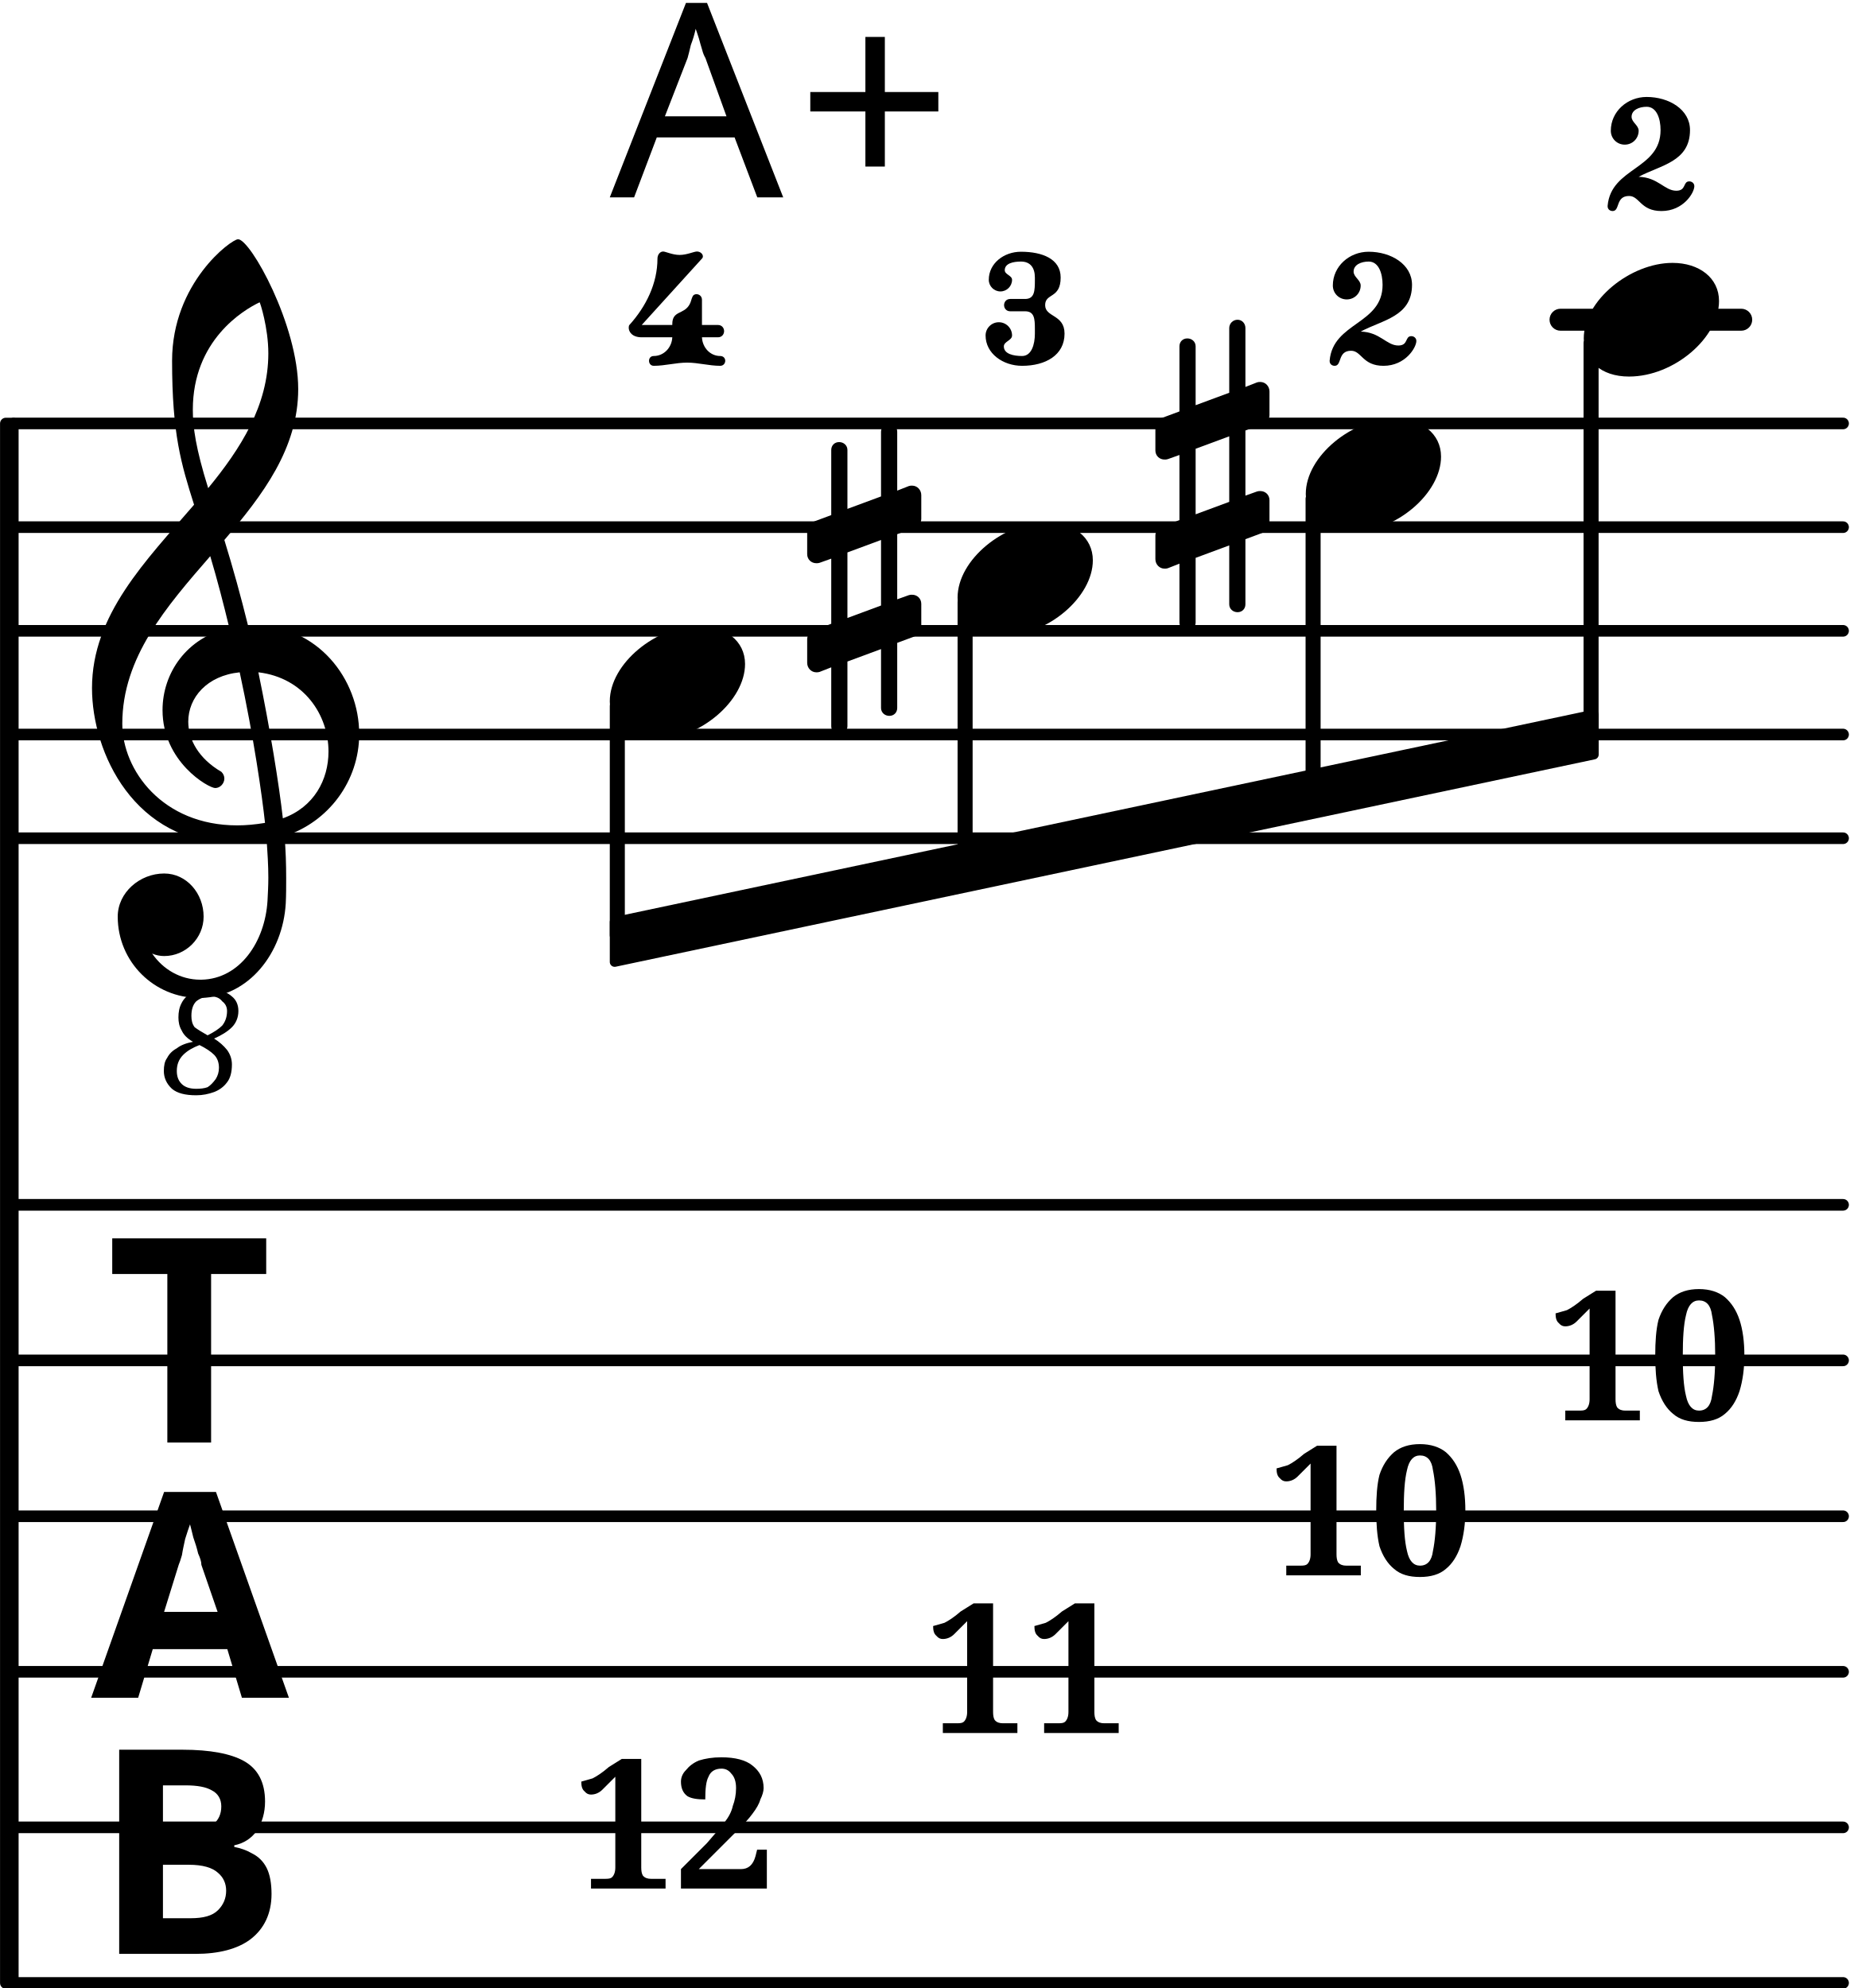
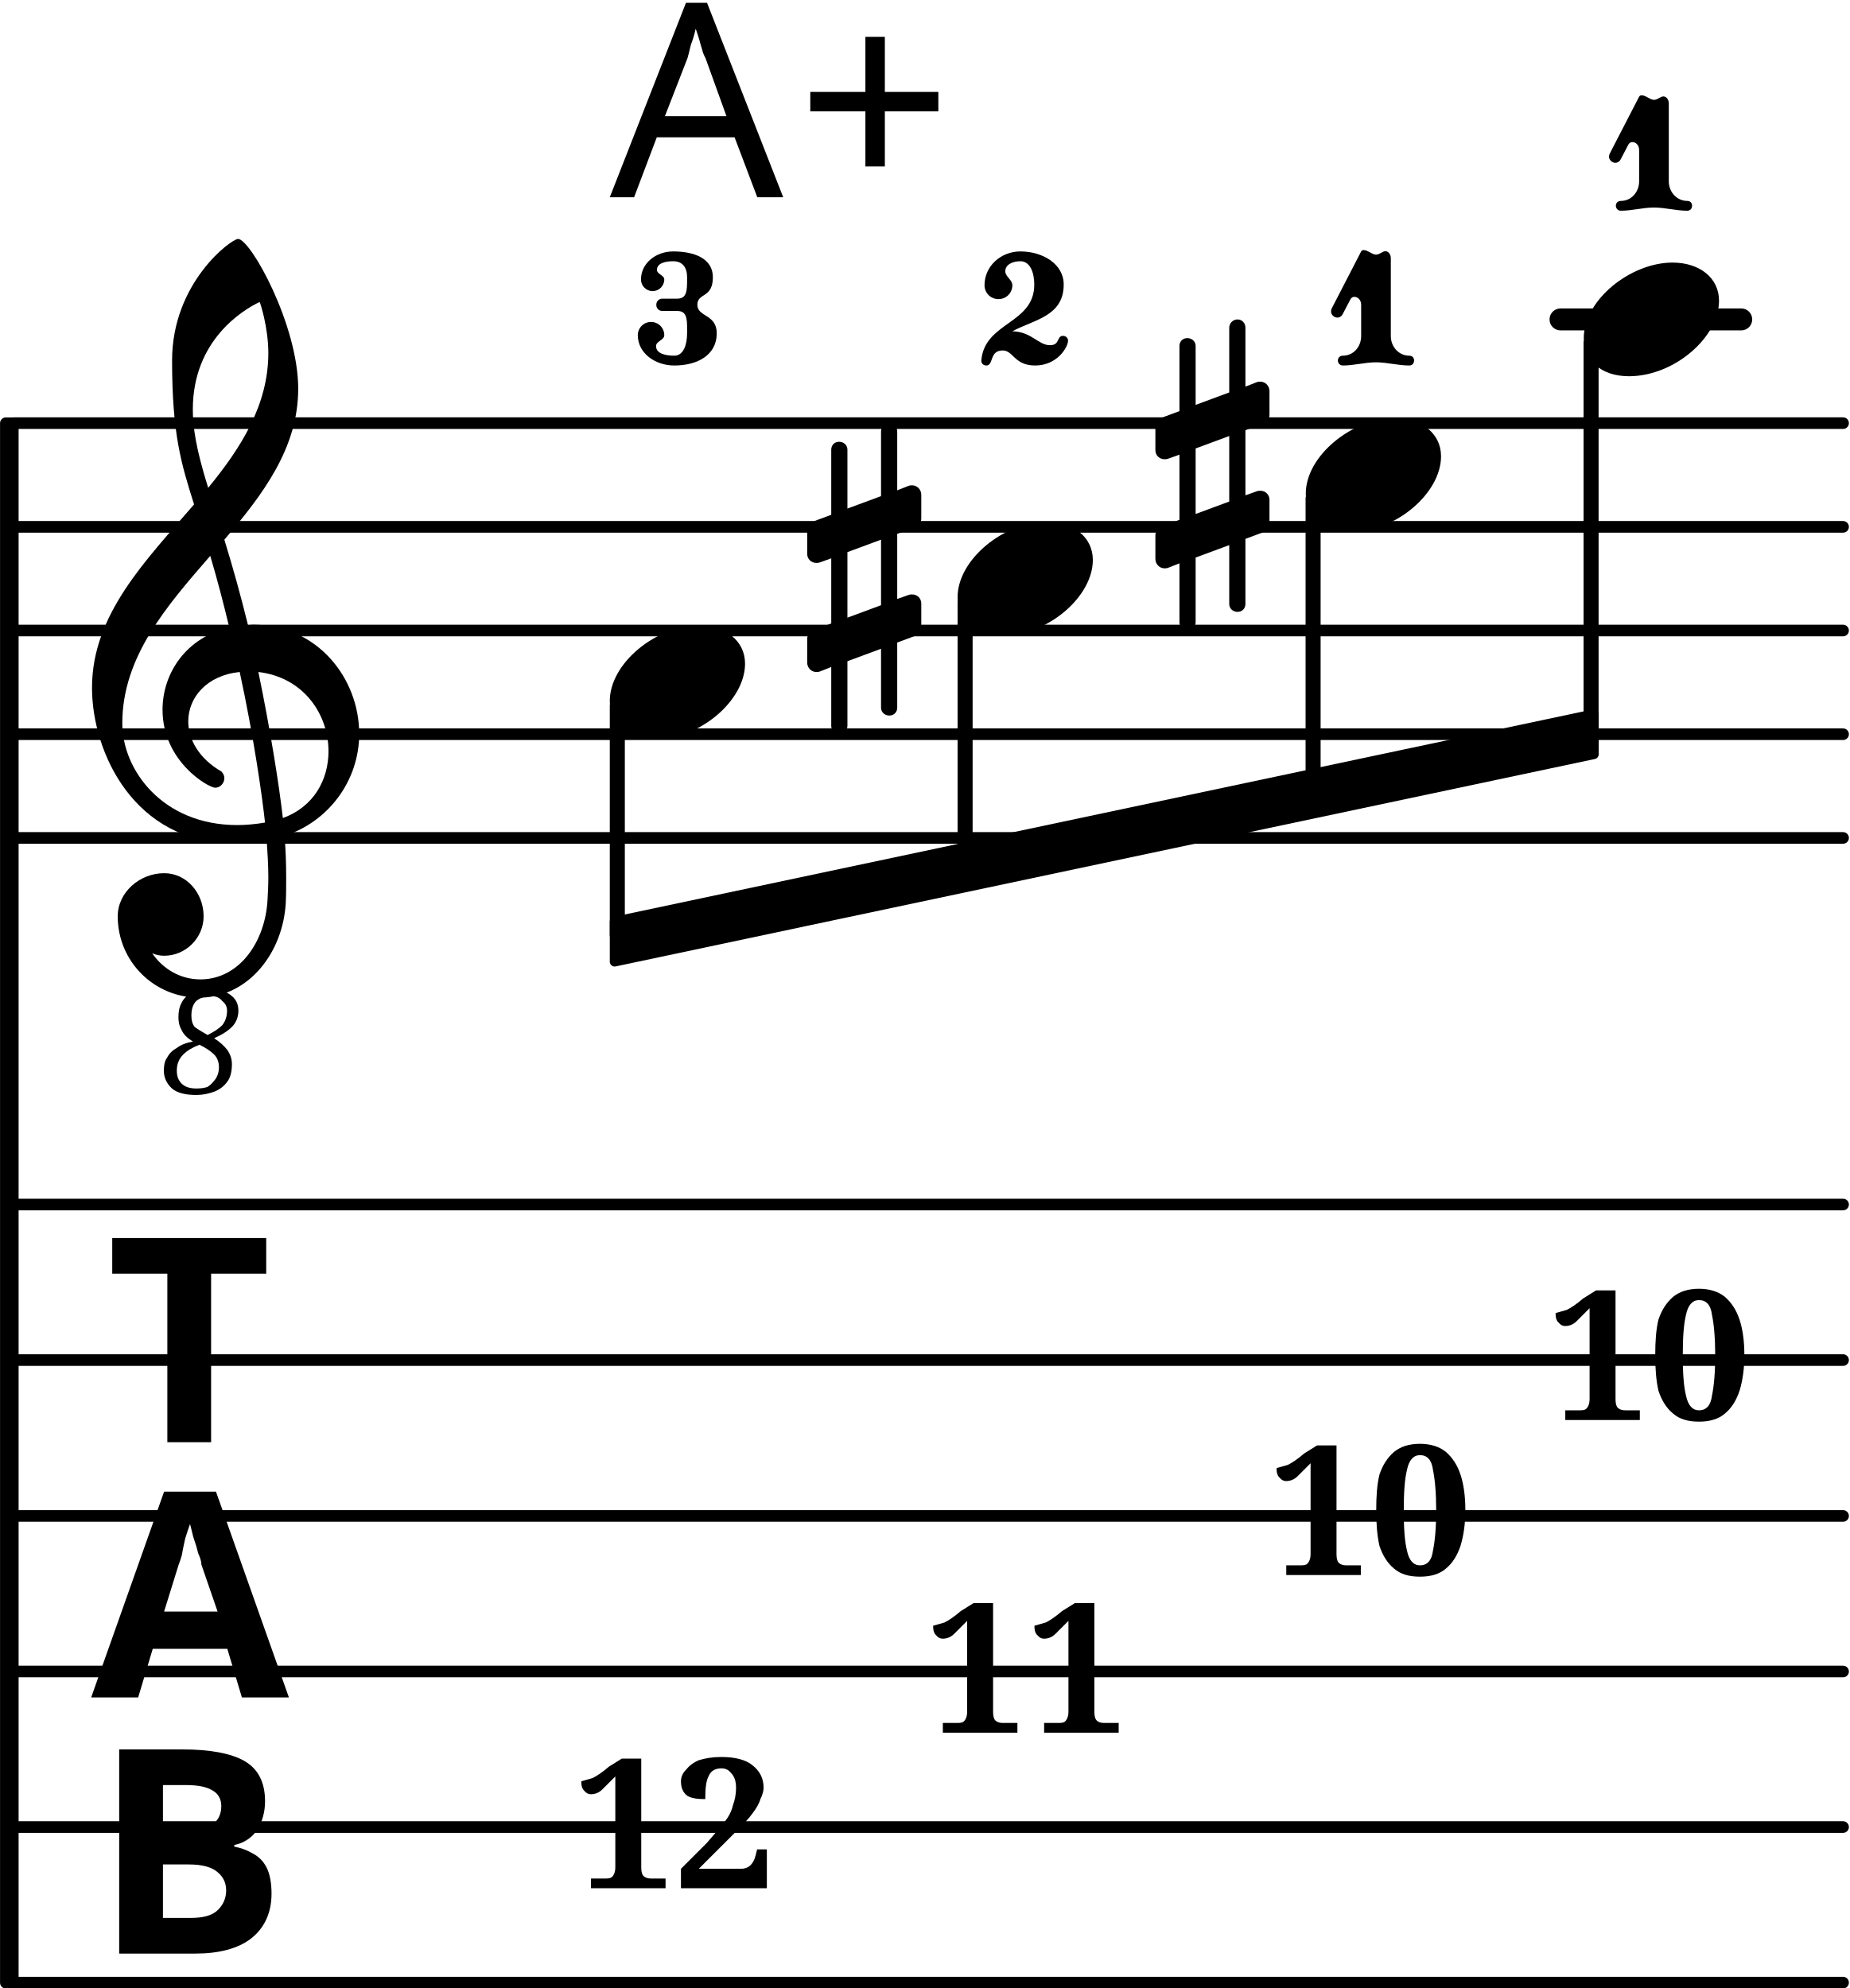
- <svg xmlns="http://www.w3.org/2000/svg" preserveAspectRatio="xMidYMid meet" viewBox="-0.079 -4.181 17.83 19.17">
+ <svg xmlns="http://www.w3.org/2000/svg" preserveAspectRatio="xMidYMid meet" viewBox="-0.079 -4.178 17.83 19.17">
  <g transform="translate(0, -1.098)">
    <rect x="14.86" y="-0.106" width="1.954" height="0.212" ry="0.106" fill="currentColor" />
  </g>
  <g transform="translate(0, 3.902)">
    <line stroke-linejoin="round" stroke-linecap="round" stroke-width="0.112" stroke="currentColor" x1="0.056" y1="0" x2="17.69" y2="0" />
  </g>
  <g transform="translate(0, 2.902)">
    <line stroke-linejoin="round" stroke-linecap="round" stroke-width="0.112" stroke="currentColor" x1="0.056" y1="0" x2="17.69" y2="0" />
  </g>
  <g transform="translate(0, 1.902)">
    <line stroke-linejoin="round" stroke-linecap="round" stroke-width="0.112" stroke="currentColor" x1="0.056" y1="0" x2="17.69" y2="0" />
  </g>
  <g transform="translate(0, 0.9023)">
    <line stroke-linejoin="round" stroke-linecap="round" stroke-width="0.112" stroke="currentColor" x1="0.056" y1="0" x2="17.69" y2="0" />
  </g>
  <g transform="translate(0, -0.0977)">
    <line stroke-linejoin="round" stroke-linecap="round" stroke-width="0.112" stroke="currentColor" x1="0.056" y1="0" x2="17.69" y2="0" />
  </g>
  <g transform="translate(0, 14.94)">
    <line stroke-linejoin="round" stroke-linecap="round" stroke-width="0.112" stroke="currentColor" x1="0.056" y1="0" x2="17.69" y2="0" />
  </g>
  <g transform="translate(0, 13.44)">
    <line stroke-linejoin="round" stroke-linecap="round" stroke-width="0.112" stroke="currentColor" x1="0.056" y1="0" x2="17.69" y2="0" />
  </g>
  <g transform="translate(0, 11.94)">
    <line stroke-linejoin="round" stroke-linecap="round" stroke-width="0.112" stroke="currentColor" x1="0.056" y1="0" x2="17.69" y2="0" />
  </g>
  <g transform="translate(0, 10.44)">
    <line stroke-linejoin="round" stroke-linecap="round" stroke-width="0.112" stroke="currentColor" x1="0.056" y1="0" x2="17.69" y2="0" />
  </g>
  <g transform="translate(0, 8.937)">
    <line stroke-linejoin="round" stroke-linecap="round" stroke-width="0.112" stroke="currentColor" x1="0.056" y1="0" x2="17.69" y2="0" />
  </g>
  <g transform="translate(0, 7.437)">
    <line stroke-linejoin="round" stroke-linecap="round" stroke-width="0.112" stroke="currentColor" x1="0.056" y1="0" x2="17.69" y2="0" />
  </g>
  <g transform="translate(5.8, 4.902)">
    <polygon stroke-linejoin="round" stroke-linecap="round" stroke-width="0.094" fill="currentColor" stroke="currentColor" points="9.487 -2.193 9.487 -1.807 0.047 0.193 0.047 -0.193" />
  </g>
-   <g transform="translate(5.8, -2.278)">
+   <g transform="translate(5.8, -2.276)">
    <text font-family="sans" font-size="2.616" text-anchor="start" fill="currentColor">
      <tspan>A</tspan>
    </text>
  </g>
-   <g transform="translate(7.608, -2.278)">
+   <g transform="translate(7.608, -2.276)">
    <text font-family="sans" font-size="2.616" text-anchor="start" fill="currentColor">
      <tspan>+</tspan>
    </text>
  </g>
  <g transform="translate(5.8, 2.402)">
    <path transform="scale(0.004, -0.004)" d="M0 -45c0 92 113 182 214 182c64 0 112 -36 112 -92c0 -88 -108 -182 -217 -182c-68 0 -109 39 -109 92z" fill="currentColor" />
  </g>
-   <g transform="translate(5.989, -0.6535)">
-     <path transform="scale(0.0022, -0.0022)" d="M148 501c10 0 41 -15 72 -15c32 0 63 15 76 15c15 0 26 -11 26 -21c0 -4 -1 -7 -4 -10l-264 -291h134v4c0 60 50 41 75 85c7 11 8 24 14 36c3 7 10 10 17 10c11 0 24 -8 24 -25v-110h70c18 0 27 -14 27 -27s-9 -27 -27 -27h-70c2 -45 36 -82 80 -82c14 0 22 -10 22 -21 s-8 -22 -22 -22c-49 0 -96 14 -145 14s-97 -14 -146 -14c-14 0 -21 11 -21 22s7 21 21 21c44 0 79 37 81 82h-134c-43 0 -57 25 -57 42c0 5 1 10 3 12c73 81 123 182 123 291c0 17 11 31 25 31z" fill="currentColor" />
+   <g transform="translate(6.07, -0.6535)">
+     <path transform="scale(0.0022, -0.0022)" d="M261 266c0 -54 85 -40 85 -125c0 -94 -83 -141 -186 -141c-84 0 -160 54 -160 133c0 32 26 58 58 58s58 -26 58 -58c0 -22 -36 -26 -36 -48c0 -33 42 -42 80 -42c41 0 56 50 56 98v21c0 44 -2 77 -43 77h-65c-18 0 -27 14 -27 27s9 27 27 27h65c42 0 43 36 43 83v11 c0 43 -20 70 -61 70c-34 0 -71 -8 -71 -38c0 -19 32 -23 32 -42c0 -28 -23 -51 -51 -51s-51 23 -51 51c0 72 66 123 141 123c93 0 174 -31 174 -113c0 -94 -68 -67 -68 -121z" fill="currentColor" />
  </g>
  <g transform="translate(0.8, 2.902)">
    <path transform="scale(0.004, -0.004)" d="M265 -635h-5c-108 0 -196 87 -196 196c0 58 53 104 112 104c54 0 95 -48 95 -104c0 -52 -43 -95 -95 -95c-10 0 -20 2 -29 6c26 -38 68 -63 116 -63h3zM403 150c28 -135 50 -272 59 -352c75 27 110 93 110 161c0 88 -59 178 -169 191zM75 26c0 -112 97 -245 277 -245 c21 0 43 2 67 6c-7 65 -27 206 -61 363c-79 -8 -124 -61 -124 -119c0 -43 25 -89 80 -121c5 -5 7 -11 7 -16c0 -12 -10 -23 -22 -23c-16 0 -127 63 -127 188c0 89 58 175 161 198c-14 58 -29 116 -46 173c-106 -122 -212 -244 -212 -404zM354 1194c30 0 145 -207 145 -361 c0 -143 -85 -255 -178 -364c21 -68 40 -137 57 -206c4 0 8 1 12 1c156 0 256 -130 256 -263c0 -113 -74 -212 -180 -246c3 -34 4 -68 4 -102c0 -20 0 -40 -1 -60c-7 -120 -89 -225 -204 -228l1 44c93 2 153 92 159 190c1 19 2 37 2 56c0 30 -2 60 -4 90 c-28 -5 -54 -8 -79 -8c-240 0 -342 219 -342 375c0 177 130 307 246 442c-31 98 -53 170 -53 347c0 188 143 293 159 293zM427 919c0 62 -20 123 -21 123c-40 -19 -161 -92 -161 -259c0 -42 7 -93 37 -189c78 95 145 199 145 325z" fill="currentColor" />
  </g>
  <g transform="translate(1.485, 6.365)">
    <text font-family="serif" font-style="italic" font-size="1.386" text-anchor="start" fill="currentColor">
      <tspan>8</tspan>
    </text>
  </g>
  <g transform="translate(5.447, 14.03)">
    <text font-family="serif" font-weight="bold" font-size="1.746" text-anchor="start" fill="currentColor">
      <tspan>12</tspan>
    </text>
  </g>
  <g transform="translate(0.9406, 9.729)">
    <text font-family="sans" font-weight="bold" font-size="2.772" text-anchor="start" fill="currentColor">
      <tspan>T</tspan>
    </text>
  </g>
  <g transform="translate(0.8, 12.19)">
    <text font-family="sans" font-weight="bold" font-size="2.772" text-anchor="start" fill="currentColor">
      <tspan>A</tspan>
    </text>
  </g>
  <g transform="translate(0.8201, 14.66)">
    <text font-family="sans" font-weight="bold" font-size="2.772" text-anchor="start" fill="currentColor">
      <tspan>B</tspan>
    </text>
  </g>
  <g transform="translate(5.872, 1.902)">
    <rect x="-0.072" y="0.679" width="0.145" height="2.305" ry="0.047" fill="currentColor" />
  </g>
  <g transform="translate(9.153, 1.402)">
    <path transform="scale(0.004, -0.004)" d="M0 -45c0 92 113 182 214 182c64 0 112 -36 112 -92c0 -88 -108 -182 -217 -182c-68 0 -109 39 -109 92z" fill="currentColor" />
  </g>
-   <g transform="translate(9.423, -0.6535)">
-     <path transform="scale(0.0022, -0.0022)" d="M261 266c0 -54 85 -40 85 -125c0 -94 -83 -141 -186 -141c-84 0 -160 54 -160 133c0 32 26 58 58 58s58 -26 58 -58c0 -22 -36 -26 -36 -48c0 -33 42 -42 80 -42c41 0 56 50 56 98v21c0 44 -2 77 -43 77h-65c-18 0 -27 14 -27 27s9 27 27 27h65c42 0 43 36 43 83v11 c0 43 -20 70 -61 70c-34 0 -71 -8 -71 -38c0 -19 32 -23 32 -42c0 -28 -23 -51 -51 -51s-51 23 -51 51c0 72 66 123 141 123c93 0 174 -31 174 -113c0 -94 -68 -67 -68 -121z" fill="currentColor" />
+   <g transform="translate(9.382, -0.6535)">
+     <path transform="scale(0.0022, -0.0022)" d="M94 66c-60 0 -39 -66 -72 -66c-11 0 -22 7 -22 21v2c15 169 232 158 232 332c0 50 -17 102 -61 102c-33 0 -66 -14 -66 -44c0 -24 31 -37 31 -61c0 -34 -27 -61 -61 -61s-61 27 -61 61c0 84 72 148 157 148c98 0 190 -55 190 -145c0 -140 -131 -154 -225 -205 c85 -2 113 -61 165 -61c45 0 28 41 57 41c11 0 22 -8 22 -21c0 -29 -48 -109 -144 -109c-92 0 -96 66 -142 66z" fill="currentColor" />
  </g>
  <g transform="translate(8.839, 12.53)">
    <text font-family="serif" font-weight="bold" font-size="1.746" text-anchor="start" fill="currentColor">
      <tspan>11</tspan>
    </text>
  </g>
  <g transform="translate(9.225, 1.902)">
    <rect x="-0.072" y="-0.321" width="0.145" height="2.602" ry="0.047" fill="currentColor" />
  </g>
  <g transform="translate(7.703, 1.402)">
    <path transform="scale(0.004, -0.004)" d="M0 117c0 9 6 18 15 21l43 16v157c0 11 8 19 19 19s20 -8 20 -19v-142l81 30v156c0 11 9 20 20 20s19 -9 19 -20v-142l28 11c3 1 5 1 8 1c12 0 22 -10 22 -23v-57c0 -9 -6 -18 -15 -21l-43 -16v-157l28 10c3 1 5 1 8 1c12 0 22 -9 22 -22v-57c0 -9 -6 -18 -15 -21l-43 -16 v-157c0 -11 -8 -19 -19 -19s-20 8 -20 19v142l-81 -30v-156c0 -11 -9 -20 -20 -20s-19 9 -19 20v142l-28 -11c-3 -1 -5 -1 -8 -1c-12 0 -22 10 -22 23v57c0 9 6 18 15 21l43 16v157l-28 -10c-3 -1 -5 -1 -8 -1c-12 0 -22 9 -22 22v57zM178 94l-81 -30v-158l81 30v158z" fill="currentColor" />
  </g>
  <g transform="translate(12.51, 0.4023)">
    <path transform="scale(0.004, -0.004)" d="M0 -45c0 92 113 182 214 182c64 0 112 -36 112 -92c0 -88 -108 -182 -217 -182c-68 0 -109 39 -109 92z" fill="currentColor" />
  </g>
-   <g transform="translate(12.74, -0.6535)">
-     <path transform="scale(0.0022, -0.0022)" d="M94 66c-60 0 -39 -66 -72 -66c-11 0 -22 7 -22 21v2c15 169 232 158 232 332c0 50 -17 102 -61 102c-33 0 -66 -14 -66 -44c0 -24 31 -37 31 -61c0 -34 -27 -61 -61 -61s-61 27 -61 61c0 84 72 148 157 148c98 0 190 -55 190 -145c0 -140 -131 -154 -225 -205 c85 -2 113 -61 165 -61c45 0 28 41 57 41c11 0 22 -8 22 -21c0 -29 -48 -109 -144 -109c-92 0 -96 66 -142 66z" fill="currentColor" />
+   <g transform="translate(12.76, -0.6535)">
+     <path transform="scale(0.0022, -0.0022)" d="M194 486c16 0 29 15 41 15c13 0 24 -13 24 -31v-341c0 -47 35 -86 81 -86c14 0 21 -10 21 -21s-7 -22 -21 -22c-49 0 -97 14 -146 14s-96 -14 -145 -14c-14 0 -22 11 -22 22s8 21 22 21c46 0 80 39 80 86v137c0 23 -16 35 -30 35c-7 0 -13 -4 -17 -11l-34 -65 c-5 -10 -14 -15 -23 -15c-14 0 -28 12 -28 27c0 4 1 8 3 13l129 250c2 4 7 6 11 6c18 0 37 -20 54 -20z" fill="currentColor" />
  </g>
  <g transform="translate(12.15, 11.01)">
    <text font-family="serif" font-weight="bold" font-size="1.746" text-anchor="start" fill="currentColor">
      <tspan>10</tspan>
    </text>
  </g>
  <g transform="translate(12.58, 1.902)">
    <rect x="-0.072" y="-1.321" width="0.145" height="2.899" ry="0.047" fill="currentColor" />
  </g>
  <g transform="translate(11.06, 0.4023)">
    <path transform="scale(0.004, -0.004)" d="M0 117c0 9 6 18 15 21l43 16v157c0 11 8 19 19 19s20 -8 20 -19v-142l81 30v156c0 11 9 20 20 20s19 -9 19 -20v-142l28 11c3 1 5 1 8 1c12 0 22 -10 22 -23v-57c0 -9 -6 -18 -15 -21l-43 -16v-157l28 10c3 1 5 1 8 1c12 0 22 -9 22 -22v-57c0 -9 -6 -18 -15 -21l-43 -16 v-157c0 -11 -8 -19 -19 -19s-20 8 -20 19v142l-81 -30v-156c0 -11 -9 -20 -20 -20s-19 9 -19 20v142l-28 -11c-3 -1 -5 -1 -8 -1c-12 0 -22 10 -22 23v57c0 9 6 18 15 21l43 16v157l-28 -10c-3 -1 -5 -1 -8 -1c-12 0 -22 9 -22 22v57zM178 94l-81 -30v-158l81 30v158z" fill="currentColor" />
  </g>
  <g transform="translate(15.19, -1.098)">
    <path transform="scale(0.004, -0.004)" d="M0 -45c0 92 113 182 214 182c64 0 112 -36 112 -92c0 -88 -108 -182 -217 -182c-68 0 -109 39 -109 92z" fill="currentColor" />
  </g>
-   <g transform="translate(15.42, -2.146)">
-     <path transform="scale(0.0022, -0.0022)" d="M94 66c-60 0 -39 -66 -72 -66c-11 0 -22 7 -22 21v2c15 169 232 158 232 332c0 50 -17 102 -61 102c-33 0 -66 -14 -66 -44c0 -24 31 -37 31 -61c0 -34 -27 -61 -61 -61s-61 27 -61 61c0 84 72 148 157 148c98 0 190 -55 190 -145c0 -140 -131 -154 -225 -205 c85 -2 113 -61 165 -61c45 0 28 41 57 41c11 0 22 -8 22 -21c0 -29 -48 -109 -144 -109c-92 0 -96 66 -142 66z" fill="currentColor" />
+   <g transform="translate(15.44, -2.146)">
+     <path transform="scale(0.0022, -0.0022)" d="M194 486c16 0 29 15 41 15c13 0 24 -13 24 -31v-341c0 -47 35 -86 81 -86c14 0 21 -10 21 -21s-7 -22 -21 -22c-49 0 -97 14 -146 14s-96 -14 -145 -14c-14 0 -22 11 -22 22s8 21 22 21c46 0 80 39 80 86v137c0 23 -16 35 -30 35c-7 0 -13 -4 -17 -11l-34 -65 c-5 -10 -14 -15 -23 -15c-14 0 -28 12 -28 27c0 4 1 8 3 13l129 250c2 4 7 6 11 6c18 0 37 -20 54 -20z" fill="currentColor" />
  </g>
  <g transform="translate(14.84, 9.515)">
    <text font-family="serif" font-weight="bold" font-size="1.746" text-anchor="start" fill="currentColor">
      <tspan>10</tspan>
    </text>
  </g>
  <g transform="translate(15.26, 1.902)">
    <rect x="-0.072" y="-2.821" width="0.145" height="3.836" ry="0.047" fill="currentColor" />
  </g>
  <g transform="translate(-0.0786, 7.42)">
    <rect x="0" y="-7.573" width="0.179" height="15.15" ry="0.056" fill="currentColor" />
  </g>
</svg>
